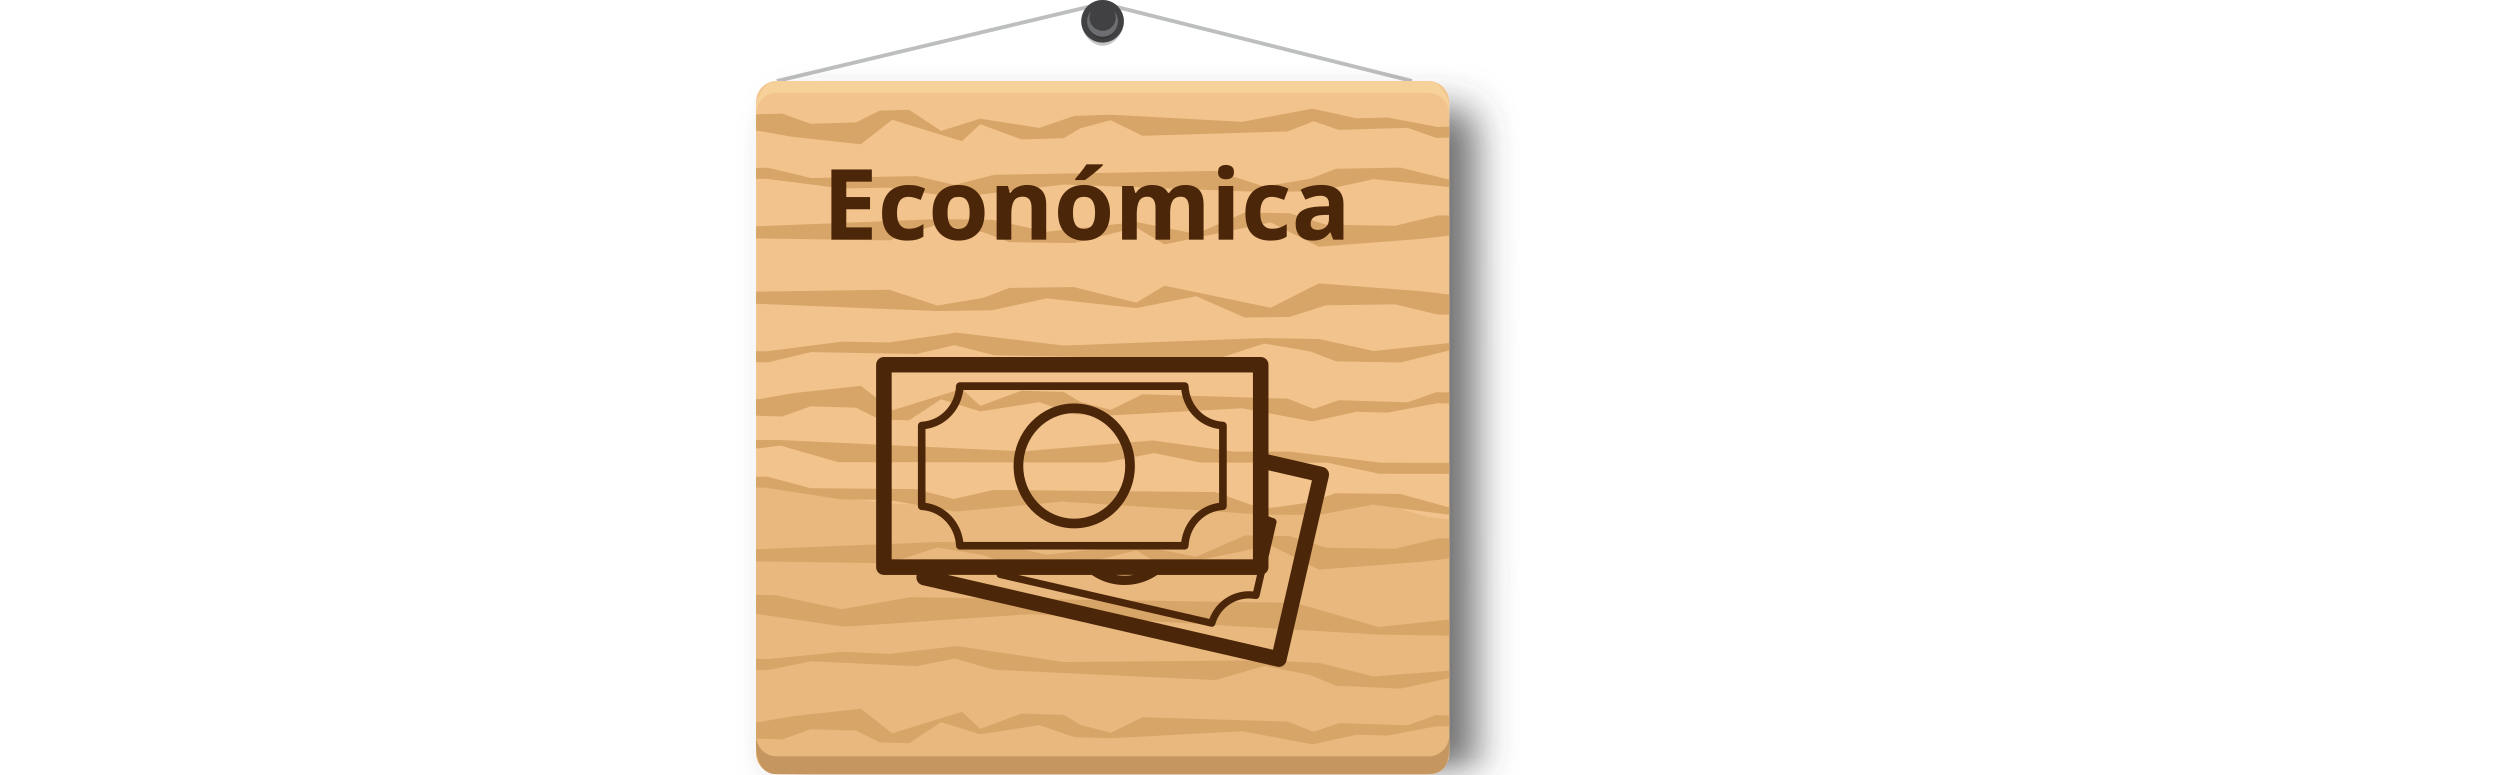
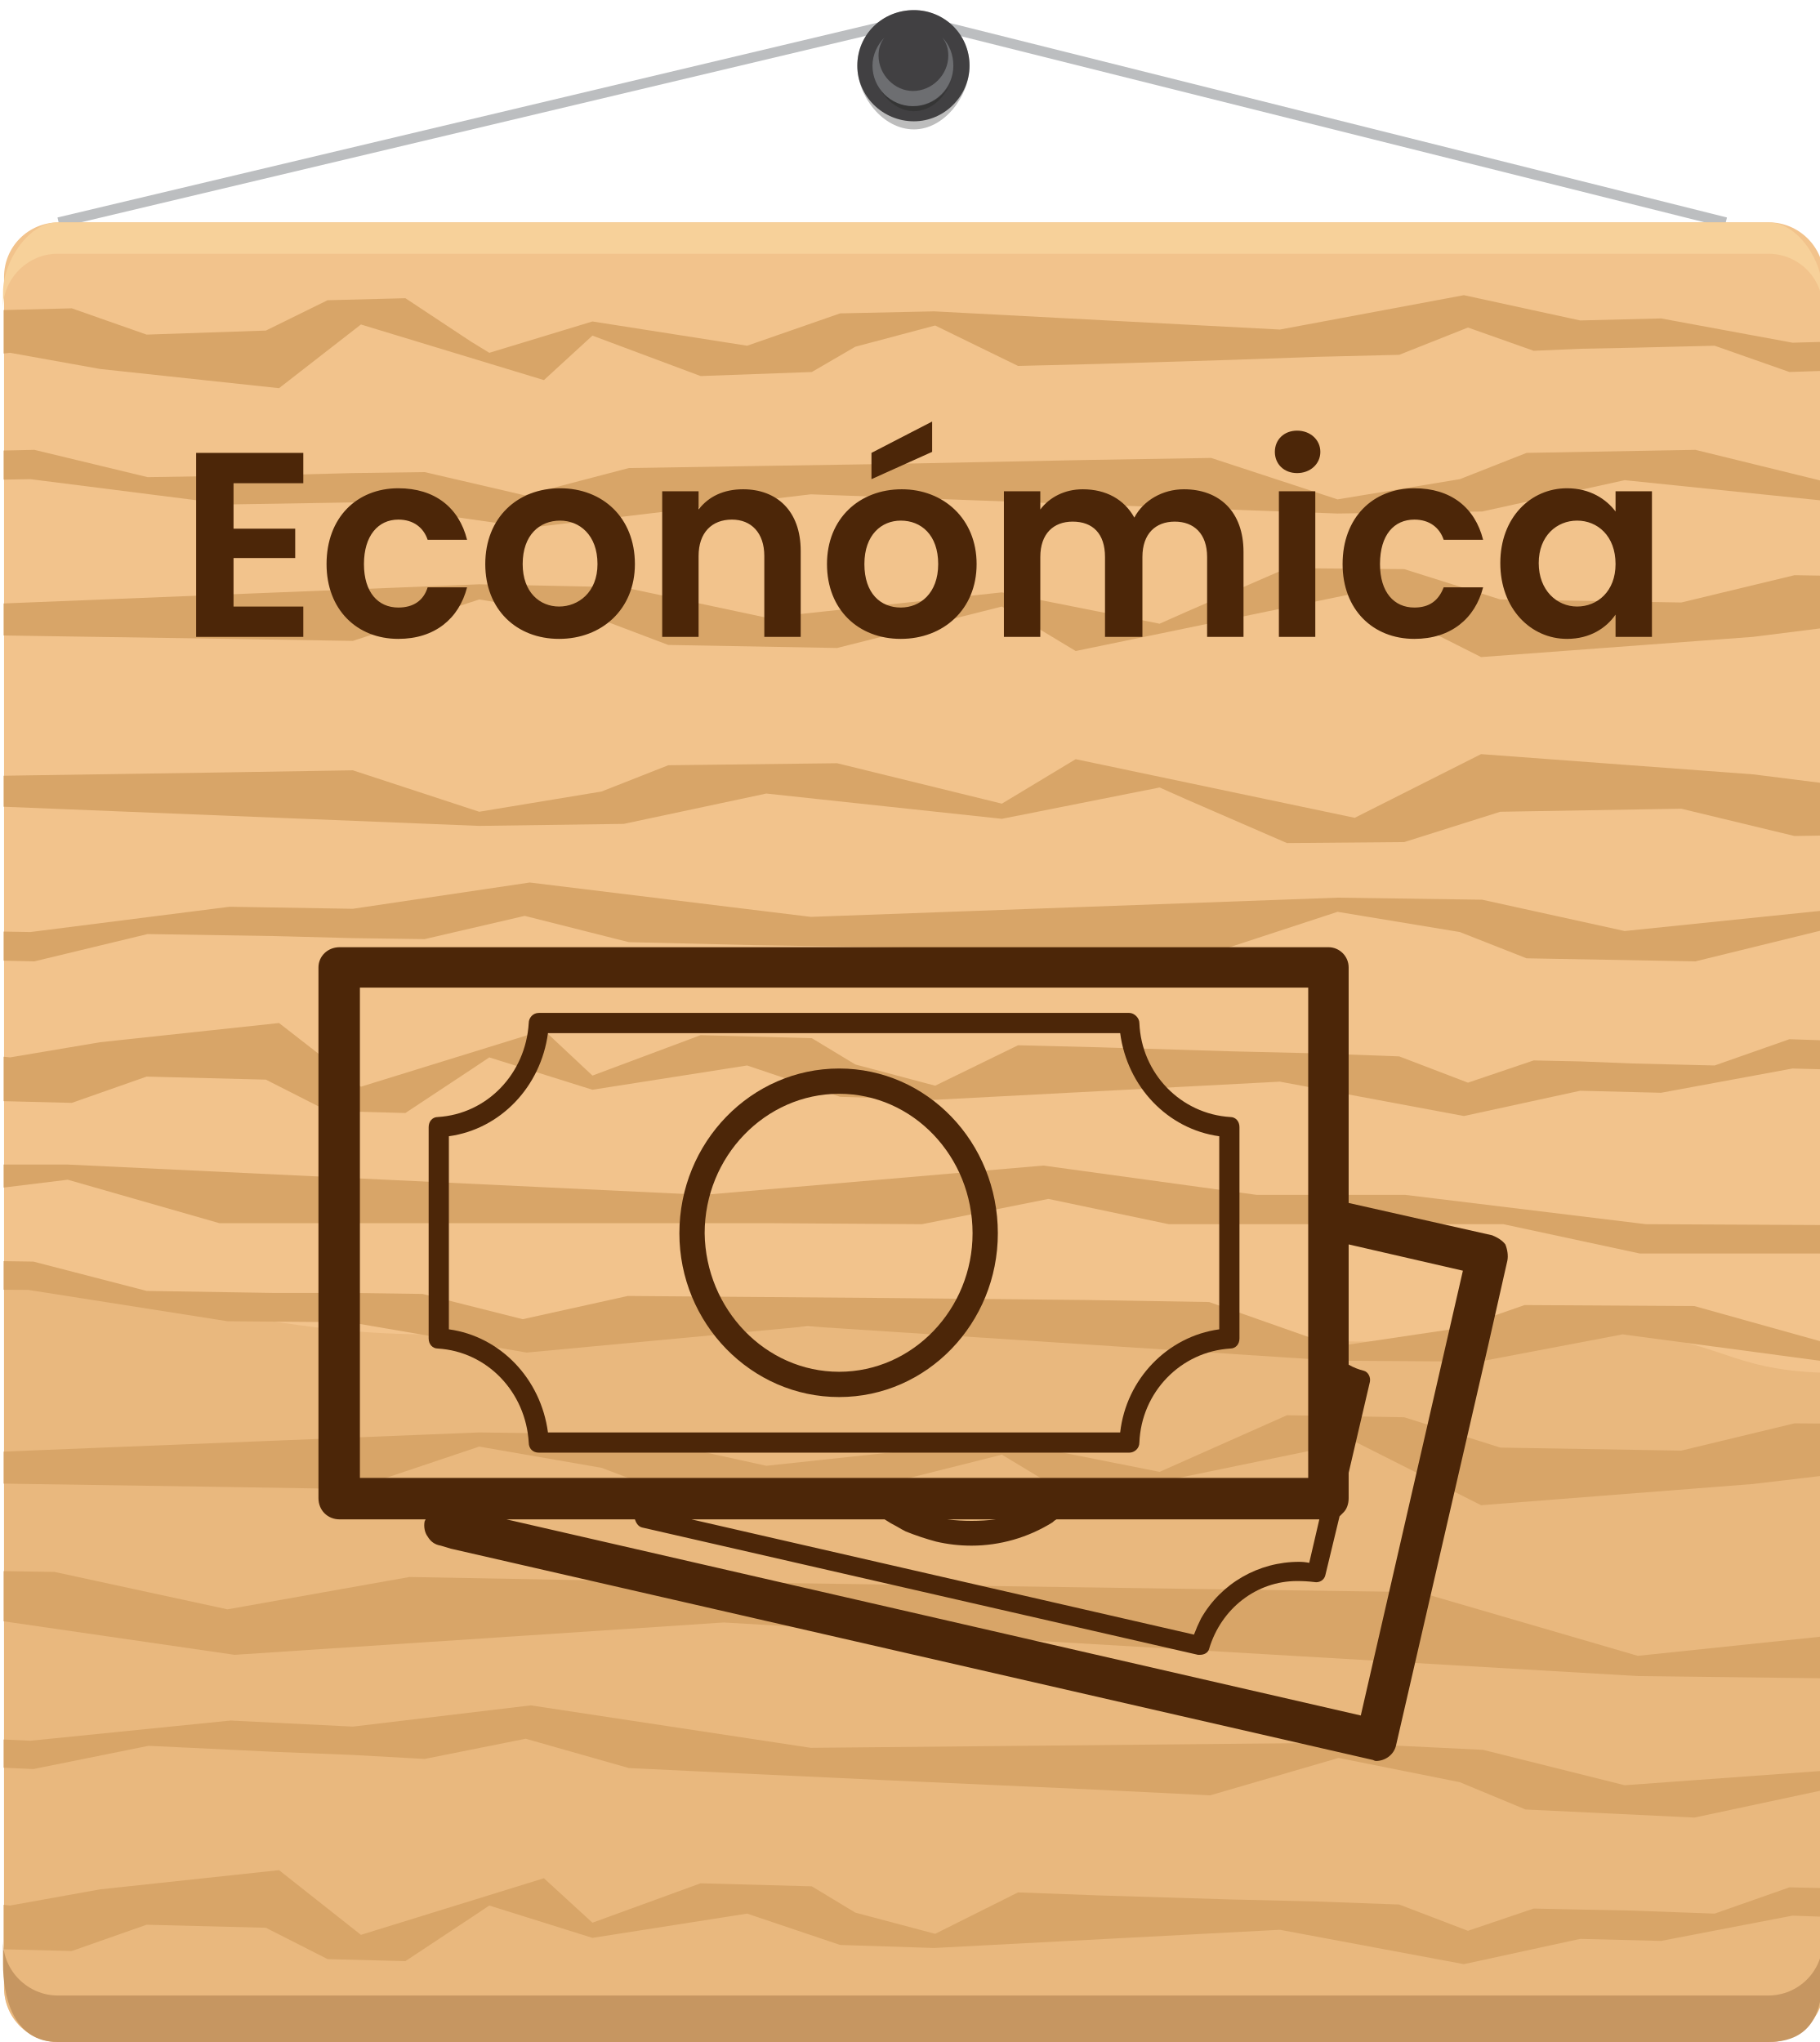
- <svg xmlns="http://www.w3.org/2000/svg" viewBox="0 0 649.28 201.04">
+ <svg xmlns="http://www.w3.org/2000/svg" version="1.2" viewBox="0 0 180 202" width="180" height="202">
  <defs>
-     <style>
-       .cls-1 {
-         fill: #c69661;
-       }
- 
-       .cls-2 {
-         fill: #f7d19a;
-       }
- 
-       .cls-3 {
-         fill: #d8a568;
-       }
- 
-       .cls-4 {
-         fill: #f2c38c;
-       }
- 
-       .cls-5 {
-         stroke: #bcbec0;
-         stroke-miterlimit: 10;
-       }
- 
-       .cls-5, .cls-6 {
-         fill: none;
-       }
- 
-       .cls-7 {
-         filter: url(#drop-shadow-1);
-       }
- 
-       .cls-8 {
-         isolation: isolate;
-       }
- 
-       .cls-9 {
-         fill: #6d6e71;
-       }
- 
-       .cls-10 {
-         fill: #e2b074;
-         opacity: .6;
-       }
- 
-       .cls-11 {
-         font-family: Poppins-SemiBold, Poppins;
-         font-size: 25.53px;
-         font-weight: 600;
-       }
- 
-       .cls-11, .cls-12 {
-         fill: #4c2608;
-       }
- 
-       .cls-13 {
-         fill: #414042;
-       }
- 
-       .cls-14 {
-         fill: #353535;
-       }
- 
-       .cls-15 {
-         fill: #212121;
-         mix-blend-mode: multiply;
-         opacity: .25;
-       }
- 
-       .cls-16 {
-         clip-path: url(#clippath);
-       }
-     </style>
-     <filter id="drop-shadow-1" filterUnits="userSpaceOnUse">
-       <feOffset dx="7" dy="7" />
-       <feGaussianBlur result="blur" stdDeviation="5" />
-       <feFlood flood-color="#3f3f3f" flood-opacity=".75" />
-       <feComposite in2="blur" operator="in" />
-       <feComposite in="SourceGraphic" />
-     </filter>
-     <clipPath id="clippath">
-       <rect class="cls-6" x="196.36" y="21.04" width="180" height="180" rx="5.4" ry="5.4" />
+     <clipPath clipPathUnits="userSpaceOnUse" id="cp1">
+       <path d="m5.76 21.99h169.2c2.98 0 5.4 2.42 5.4 5.4v169.2c0 2.98-2.42 5.4-5.4 5.4h-169.2c-2.98 0-5.4-2.42-5.4-5.4v-169.2c0-2.98 2.42-5.4 5.4-5.4z" />
    </clipPath>
  </defs>
-   <g class="cls-8">
+   <style>
+ 		.s0 { fill: none;stroke: #bcbec0;stroke-miterlimit:10 } 
+ 		.s1 { fill: #f2c38c } 
+ 		.s2 { opacity: .6;fill: #e2b074 } 
+ 		.s3 { fill: #c69661 } 
+ 		.s4 { fill: #f7d19a } 
+ 		.s5 { fill: #d8a568 } 
+ 		.s6 { opacity: .3;mix-blend-mode: multiply;fill: #212121 } 
+ 		.s7 { fill: #414042 } 
+ 		.s8 { fill: #353535 } 
+ 		.s9 { fill: #6d6e71 } 
+ 		.s10 { fill: #4c2608 } 
+ 	</style>
+   <g>
    <g id="Capa_2">
-       <g id="Capa_1-2" data-name="Capa_1">
+       <g id="Capa_1-2">
        <g>
          <g>
-             <polyline class="cls-5" points="201.76 21.04 286.36 .9 366.71 21.04" />
-             <g class="cls-7">
-               <rect class="cls-4" x="196.36" y="21.04" width="180" height="180" rx="5.4" ry="5.4" />
-               <path class="cls-10" d="M356.47,131.06c-8.03-.33-24.75,1.46-32.76.31-4.36-.63-8.69-1.47-13.04-2.15-9.37.24-18.74.59-28.12.89-14.72.47-29.45.89-44.18.9-8.54,0-17.16-1.28-25.44-3.36-5.08-1.27-10.12-2.68-15.27-3.6-.43-.02-.87-.03-1.3-.04v71.63c0,2.98,2.42,5.4,5.4,5.4h169.2c2.98,0,5.4-2.42,5.4-5.4v-60.82c-9.63-.29-10.24-3.37-19.88-3.77Z" />
-               <path class="cls-1" d="M370.95,196.45h-169.2c-2.98,0-5.4-2.42-5.4-5.4v2.3c0,2.98.81,7.7,5.4,7.7h169.2c5.4,0,5.4-4.71,5.4-7.7v-2.3c0,2.98-2.42,5.4-5.4,5.4Z" />
-               <path class="cls-2" d="M370.95,21.04h-169.2c-2.98,0-5.4,3.95-5.4,6.93v1.53c0-2.98,2.42-5.4,5.4-5.4h169.2c2.98,0,5.4,2.42,5.4,5.4v-1.53c0-2.98-2.42-6.93-5.4-6.93Z" />
-               <g class="cls-16">
-                 <polygon class="cls-3" points="390.55 28.15 384.44 32.63 373.27 32.97 360.28 30.5 352.34 30.73 340.83 28.22 322.64 31.63 288.44 29.8 279.08 30.08 269.87 33.22 254.56 30.82 244.41 33.99 242.62 32.81 236.08 28.51 228.43 28.74 222.3 31.79 210.54 32.14 203.14 29.51 195.2 29.74 178.53 35.97 197.03 33.98 205.88 35.56 223.57 37.47 231.71 31.1 249.84 36.68 254.58 32.25 265.29 36.22 276.28 35.89 280.57 33.31 288.46 31.23 296.71 35.27 304.68 35.03 317.78 34.64 326.21 34.38 334.45 34.13 341.17 31.48 347.68 33.74 352.39 33.59 357.39 33.44 365.62 33.2 373.02 35.83 381.84 35.57 386.55 35.43 390.55 28.15" />
-                 <polygon class="cls-3" points="172.54 51.19 181.92 46.73 198.97 46.43 218.74 48.95 230.86 48.73 248.39 51.28 276.19 47.93 328.33 49.88 342.61 49.63 356.7 46.52 380.03 48.97 395.56 45.83 398.26 47.01 408.18 51.33 419.85 51.13 429.24 48.1 447.19 47.78 458.44 50.45 470.56 50.23 496.08 44.06 467.82 45.99 454.34 44.39 427.4 42.41 414.89 48.76 387.31 43.12 380.02 47.54 363.73 43.53 346.96 43.83 340.38 46.4 328.31 48.45 315.78 44.38 303.64 44.59 283.65 44.94 270.77 45.17 258.21 45.39 247.91 48.02 238.01 45.74 230.83 45.87 223.2 46.01 210.64 46.23 199.39 43.56 185.93 43.8 178.75 43.93 172.54 51.19" />
-                 <polygon class="cls-3" points="87.64 56.04 97.02 60.47 114.08 60.72 133.85 58.15 145.96 58.32 163.49 55.72 191.29 58.99 243.43 56.89 257.72 57.1 271.8 60.17 295.13 57.65 310.67 60.74 313.37 59.55 323.28 55.2 334.95 55.38 344.35 58.37 362.3 58.64 373.54 55.94 385.66 56.12 411.2 62.22 382.93 60.37 369.45 62.01 342.51 64.07 329.99 57.75 302.42 63.48 295.12 59.08 278.84 63.14 262.07 62.89 255.49 60.34 243.42 58.32 230.89 62.43 218.75 62.25 198.76 61.96 185.88 61.77 173.32 61.59 163.01 58.98 153.12 61.29 145.94 61.19 138.31 61.07 125.75 60.89 114.5 63.59 101.04 63.39 93.86 63.28 87.64 56.04" />
-                 <polygon class="cls-3" points="390.55 109.52 384.44 105.04 373.27 104.71 360.28 107.18 352.34 106.94 340.83 109.45 322.64 106.04 288.44 107.88 279.08 107.59 269.87 104.45 254.56 106.86 244.41 103.69 242.62 104.86 236.08 109.16 228.43 108.93 222.3 105.88 210.54 105.53 203.14 108.17 195.2 107.93 178.53 101.7 197.03 103.69 205.88 102.12 223.57 100.2 231.71 106.58 249.84 100.99 254.58 105.43 265.29 101.46 276.28 101.79 280.57 104.37 288.46 106.45 296.71 102.4 304.68 102.64 317.78 103.04 326.21 103.29 334.45 103.54 341.17 106.19 347.68 103.94 352.39 104.08 357.39 104.23 365.62 104.48 373.02 101.84 381.84 102.1 386.55 102.25 390.55 109.52" />
-                 <polygon class="cls-3" points="172.54 86.48 181.92 90.94 198.97 91.24 218.74 88.73 230.86 88.94 248.39 86.39 276.19 89.74 328.33 87.8 342.61 88.05 356.7 91.16 380.03 88.71 395.56 91.84 398.26 90.66 408.18 86.34 419.85 86.55 429.24 89.57 447.19 89.89 458.44 87.23 470.56 87.44 496.08 93.61 467.82 91.68 454.34 93.29 427.4 95.26 414.89 88.91 387.31 94.56 380.02 90.14 363.73 94.14 346.96 93.85 340.38 91.28 328.31 89.23 315.78 93.3 303.64 93.08 283.65 92.73 270.77 92.51 258.21 92.28 247.91 89.65 238.01 91.93 230.83 91.8 223.2 91.67 210.64 91.45 199.39 94.11 185.93 93.87 178.75 93.75 172.54 86.48" />
-                 <polygon class="cls-3" points="87.64 81.64 97.02 77.2 114.08 76.95 133.85 79.53 145.96 79.35 163.49 81.95 191.29 78.68 243.43 80.78 257.72 80.57 271.8 77.5 295.13 80.02 310.67 76.93 313.37 78.12 323.28 82.47 334.95 82.3 344.35 79.3 362.3 79.04 373.54 81.73 385.66 81.55 411.2 75.46 382.93 77.3 369.45 75.66 342.51 73.6 329.99 79.92 302.42 74.19 295.12 78.59 278.84 74.54 262.07 74.78 255.49 77.33 243.42 79.35 230.89 75.24 218.75 75.42 198.76 75.71 185.88 75.9 173.32 76.09 163.01 78.69 153.12 76.38 145.94 76.49 138.31 76.6 125.75 76.78 114.5 74.09 101.04 74.29 93.86 74.39 87.64 81.64" />
-                 <polygon class="cls-3" points="390.81 115.92 379.37 120.2 358.77 120.18 334.97 117.29 320.33 117.28 299.24 114.39 265.59 117.22 202.69 114.29 185.44 114.27 168.35 117.11 140.25 114.22 121.41 117.06 118.18 115.83 106.33 111.33 92.24 111.31 80.81 114.16 59.13 114.13 45.63 111.26 30.99 111.24 0 116.93 34.17 115.54 50.4 117.39 82.88 119.88 98.16 113.77 131.29 119.93 140.23 115.65 159.78 119.96 180.03 119.99 188.04 117.54 202.67 115.72 217.68 120.03 232.36 120.04 256.5 120.07 272.05 120.09 287.22 120.1 299.73 117.66 311.61 120.13 320.29 120.14 329.5 120.15 344.68 120.16 358.18 123.04 374.44 123.06 383.11 123.07 390.81 115.92" />
-                 <polygon class="cls-3" points="172.25 130.7 181.75 126.5 198.81 126.66 218.5 129.72 230.62 129.83 248.07 132.86 275.95 130.27 328.02 133.64 342.31 133.78 356.47 131.06 379.73 134.15 395.34 131.44 398.01 132.69 407.8 137.28 419.47 137.39 428.95 134.63 446.9 134.8 458.07 137.77 470.19 137.89 495.87 132.42 467.57 133.57 454.14 131.6 427.26 128.89 414.58 134.89 387.17 128.5 379.75 132.72 363.58 128.27 346.81 128.1 340.17 130.49 328.05 132.21 315.63 127.8 303.48 127.68 283.49 127.49 270.62 127.36 258.05 127.24 247.68 129.59 237.85 127.04 230.67 126.97 223.04 126.9 210.47 126.78 199.31 123.81 185.84 123.68 178.66 123.61 172.25 130.7" />
-                 <polygon class="cls-3" points="87.64 139.91 97.02 144.34 114.08 144.59 133.85 142.02 145.96 142.19 163.49 139.59 191.29 142.86 243.43 140.76 257.72 140.97 271.8 144.04 295.13 141.52 310.67 144.61 313.37 143.42 323.28 139.07 334.95 139.24 344.35 142.24 362.3 142.51 373.54 139.81 385.66 139.99 411.2 146.09 382.93 144.24 369.45 145.88 342.51 147.94 329.99 141.62 302.42 147.35 295.12 142.95 278.84 147 262.07 146.76 255.49 144.21 243.42 142.19 230.89 146.3 218.75 146.12 198.76 145.83 185.88 145.64 173.32 145.46 163.01 142.85 153.12 145.16 145.94 145.05 138.31 144.94 125.75 144.76 114.5 147.45 101.04 147.26 93.86 147.15 87.64 139.91" />
-                 <polygon class="cls-3" points="390.55 193.39 384.44 188.91 373.27 188.58 360.28 191.05 352.34 190.81 340.83 193.32 322.64 189.91 288.44 191.74 279.08 191.46 269.87 188.32 254.56 190.72 244.41 187.56 242.62 188.73 236.08 193.03 228.43 192.8 222.3 189.75 210.54 189.4 203.14 192.04 195.2 191.8 178.53 185.57 197.03 187.56 205.88 185.99 223.57 184.07 231.71 190.44 249.84 184.86 254.58 189.29 265.29 185.32 276.28 185.66 280.57 188.24 288.46 190.31 296.71 186.27 304.68 186.51 317.78 186.91 326.21 187.16 334.45 187.41 341.17 190.06 347.68 187.81 352.39 187.95 357.39 188.1 365.62 188.35 373.02 185.71 381.84 185.97 386.55 186.12 390.55 193.39" />
-                 <polygon class="cls-3" points="172.72 165.68 181.97 170.41 199 171.2 218.84 169.26 230.95 169.82 248.54 167.78 276.23 171.93 328.41 171.49 342.68 172.16 356.67 175.67 380.06 173.9 395.49 177.48 398.23 176.38 408.26 172.35 419.92 172.89 429.23 176.19 447.16 177.02 458.48 174.68 470.59 175.25 495.93 182.15 467.73 179.41 454.21 180.62 427.22 181.82 414.9 175.11 387.17 179.96 380 175.33 363.61 178.86 346.85 178.08 340.36 175.32 328.35 172.92 315.71 176.63 303.57 176.07 283.6 175.14 270.74 174.54 258.19 173.95 247.97 171.02 238.01 173.01 230.84 172.68 223.21 172.33 210.66 171.74 199.34 174.08 185.89 173.45 178.72 173.12 172.72 165.68" />
-                 <polygon class="cls-3" points="87.61 158.82 104.03 153.13 133.63 153.57 167.86 158.03 188.89 158.35 219.22 162.76 267.57 159.51 357.98 164.82 382.79 165.18 407.32 161.59 447.73 166.15 474.78 162.59 479.44 164.36 496.5 170.83 516.75 171.13 533.16 167.41 564.32 167.88 583.74 172.13 604.78 172.44 649.28 165.18 600.18 166.43 576.84 163.54 530.14 159.45 508.22 167.61 460.56 158.42 447.75 164.17 419.62 157.81 390.51 157.38 379.02 160.6 358.01 162.84 336.4 156.58 315.31 156.26 280.61 155.75 258.27 155.42 236.46 155.09 218.5 158.22 201.4 154.57 188.94 154.39 175.7 154.19 153.89 153.87 134.46 149.62 111.09 149.27 98.63 149.09 87.61 158.82" />
+             <path class="s0" d="m5.8 22l84.6-20.1 80.3 20.1" />
+             <g>
+               <path class="s1" d="m5.8 22h169.2c2.9 0 5.4 2.4 5.4 5.4v169.2c0 3-2.5 5.4-5.4 5.4h-169.2c-3 0-5.4-2.4-5.4-5.4v-169.2c0-3 2.4-5.4 5.4-5.4z" />
+               <path class="s2" d="m160.5 132c-8.1-0.3-24.8 1.5-32.8 0.3-4.3-0.6-8.7-1.4-13-2.1-9.4 0.2-18.8 0.6-28.1 0.9-14.8 0.4-29.5 0.8-44.2 0.9-8.6 0-17.2-1.3-25.5-3.4-5.1-1.3-10.1-2.7-15.2-3.6q-0.7 0-1.3 0v71.6c0 3 2.4 5.4 5.4 5.4h169.2c2.9 0 5.4-2.4 5.4-5.4v-60.8c-9.7-0.3-10.3-3.4-19.9-3.8z" />
+               <path class="s3" d="m174.9 197.4h-169.2c-2.9 0-5.4-2.4-5.4-5.4v2.3c0 3 0.9 7.7 5.4 7.7h169.2c5.4 0 5.4-4.7 5.4-7.7v-2.3c0 3-2.4 5.4-5.4 5.4z" />
+               <path class="s4" d="m174.9 22h-169.2c-2.9 0-5.4 3.9-5.4 6.9v1.6c0-3 2.5-5.4 5.4-5.4h169.2c3 0 5.4 2.4 5.4 5.4v-1.6c0-3-2.4-6.9-5.4-6.9z" />
+               <g id="Clip-Path" clip-path="url(#cp1)">
+                 <g>
+                   <path class="s5" d="m194.6 29.1l-6.2 4.5-11.1 0.3-13-2.4-8 0.2-11.5-2.5-18.2 3.4-34.2-1.8-9.3 0.2-9.2 3.2-15.3-2.4-10.2 3.1-1.8-1.1-6.5-4.3-7.7 0.2-6.1 3-11.8 0.4-7.4-2.6-7.9 0.2-16.7 6.2 18.5-2 8.9 1.6 17.7 1.9 8.1-6.3 18.1 5.5 4.8-4.4 10.7 4 11-0.4 4.3-2.5 7.9-2.1 8.2 4 8-0.2 13.1-0.4 8.4-0.3 8.2-0.2 6.8-2.7 6.5 2.3 4.7-0.2 5-0.1 8.2-0.2 7.4 2.6 8.8-0.3 4.8-0.1 4-7.3z" />
+                   <path class="s5" d="m-23.5 52.1l9.4-4.4 17.1-0.3 19.7 2.5 12.2-0.2 17.5 2.5 27.8-3.3 52.1 1.9 14.3-0.2 14.1-3.1 23.3 2.4 15.6-3.1 2.7 1.2 9.9 4.3 11.7-0.2 9.3-3 18-0.4 11.2 2.7 12.2-0.2 25.5-6.2-28.3 1.9-13.5-1.6-26.9-1.9-12.5 6.3-27.6-5.6-7.3 4.4-16.3-4-16.7 0.3-6.6 2.6-12.1 2-12.5-4.1-12.2 0.2-20 0.4-12.8 0.2-12.6 0.2-10.3 2.7-9.9-2.3-7.2 0.1-7.6 0.2-12.6 0.2-11.2-2.7-13.5 0.3-7.2 0.1-6.2 7.2z" />
+                   <path class="s5" d="m-108.4 57l9.4 4.4 17.1 0.3 19.8-2.6 12.1 0.2 17.5-2.6 27.8 3.2 52.1-2.1 14.3 0.3 14.1 3 23.3-2.5 15.6 3.1 2.7-1.2 9.9-4.3 11.6 0.1 9.5 3 17.9 0.3 11.2-2.7 12.2 0.2 25.5 6.1-28.3-1.9-13.5 1.7-26.9 2-12.5-6.3-27.6 5.7-7.3-4.4-16.3 4.1-16.7-0.3-6.6-2.5-12.1-2-12.5 4.1-12.2-0.2-19.9-0.3-12.9-0.2-12.6-0.2-10.3-2.6-9.9 2.3-7.2-0.1-7.6-0.1-12.6-0.2-11.2 2.7-13.5-0.2-7.1-0.1-6.3-7.2z" />
+                   <path class="s5" d="m194.6 110.5l-6.2-4.5-11.1-0.3-13 2.4-8-0.2-11.5 2.5-18.2-3.4-34.2 1.8-9.3-0.3-9.2-3.1-15.3 2.4-10.2-3.2-1.8 1.2-6.5 4.3-7.7-0.2-6.1-3.1-11.8-0.3-7.4 2.6-7.9-0.2-16.7-6.2 18.5 1.9 8.9-1.5 17.7-1.9 8.1 6.3 18.1-5.6 4.8 4.5 10.7-4 11 0.3 4.3 2.6 7.9 2.1 8.2-4 8 0.2 13.1 0.4 8.4 0.2 8.2 0.3 6.8 2.6 6.5-2.2 4.7 0.1 5 0.2 8.2 0.2 7.4-2.6 8.8 0.3 4.8 0.1 4 7.3z" />
+                   <path class="s5" d="m-23.5 87.4l9.4 4.5 17.1 0.3 19.7-2.5 12.2 0.2 17.5-2.6 27.8 3.4 52.1-1.9 14.3 0.2 14.1 3.1 23.3-2.4 15.6 3.1 2.7-1.2 9.9-4.3 11.7 0.2 9.3 3 18 0.3 11.2-2.6 12.2 0.2 25.5 6.2-28.3-2-13.5 1.6-26.9 2-12.5-6.3-27.6 5.6-7.3-4.4-16.3 4-16.7-0.3-6.6-2.6-12.1-2-12.5 4.1-12.2-0.3-20-0.3-12.8-0.2-12.6-0.3-10.3-2.6-9.9 2.3-7.2-0.1-7.6-0.2-12.6-0.2-11.2 2.7-13.5-0.3-7.2-0.1-6.2-7.3z" />
+                   <path class="s5" d="m-108.4 82.6l9.4-4.4 17.1-0.3 19.8 2.6 12.1-0.2 17.5 2.6 27.8-3.3 52.1 2.1 14.3-0.2 14.1-3 23.3 2.5 15.6-3.1 2.7 1.2 9.9 4.3 11.6-0.1 9.5-3 17.9-0.3 11.2 2.7 12.2-0.2 25.5-6.1-28.3 1.9-13.5-1.7-26.9-2-12.5 6.3-27.6-5.8-7.3 4.4-16.3-4-16.7 0.2-6.6 2.6-12.1 2-12.5-4.1-12.2 0.2-19.9 0.3-12.9 0.2-12.6 0.1-10.3 2.6-9.9-2.3-7.2 0.1-7.6 0.2-12.6 0.1-11.2-2.7-13.5 0.2-7.1 0.1-6.3 7.3z" />
+                   <path class="s5" d="m194.8 116.9l-11.4 4.3-20.6-0.1-23.8-2.9h-14.7l-21.1-2.9-33.6 2.9-62.9-3h-17.3l-17.1 2.9-28.1-2.9-18.8 2.8-3.2-1.2-11.9-4.5h-14.1l-11.4 2.8h-21.7l-13.5-2.9h-14.6l-31 5.7 34.2-1.4 16.2 1.8 32.5 2.5 15.3-6.1 33.1 6.2 8.9-4.3 19.6 4.3h20.2l8-2.4 14.7-1.8 15 4.3h14.7 24.1 15.6l15.1 0.1 12.5-2.5 11.9 2.5h8.7 9.2 15.2l13.5 2.9h16.2 8.7l7.7-7.1z" />
+                   <path class="s5" d="m-23.8 131.7l9.5-4.2 17.1 0.1 19.7 3.1 12.1 0.1 17.5 3 27.8-2.6 52.1 3.4 14.3 0.1 14.2-2.7 23.2 3.1 15.6-2.7 2.7 1.2 9.8 4.6 11.7 0.1 9.4-2.7 18 0.2 11.2 2.9 12.1 0.1 25.7-5.4-28.3 1.1-13.5-1.9-26.8-2.8-12.7 6-27.4-6.3-7.5 4.2-16.1-4.5-16.8-0.1-6.6 2.3-12.1 1.8-12.5-4.4-12.1-0.2-20-0.2-12.9-0.1-12.5-0.1-10.4 2.3-9.9-2.5-7.1-0.1h-7.7l-12.5-0.2-11.2-2.9-13.5-0.2h-7.1l-6.5 7.1z" />
+                   <path class="s5" d="m-108.4 140.9l9.4 4.4 17.1 0.2 19.8-2.5 12.1 0.1 17.5-2.6 27.8 3.3 52.1-2.1 14.3 0.2 14.1 3.1 23.3-2.5 15.6 3.1 2.7-1.2 9.9-4.4 11.6 0.2 9.5 3 17.9 0.3 11.2-2.7 12.2 0.1 25.5 6.1-28.3-1.8-13.5 1.6-26.9 2.1-12.5-6.3-27.6 5.7-7.3-4.4-16.3 4.1-16.7-0.3-6.6-2.5-12.1-2.1-12.5 4.2-12.2-0.2-19.9-0.3-12.9-0.2-12.6-0.2-10.3-2.6-9.9 2.3-7.2-0.1-7.6-0.1-12.6-0.2-11.2 2.7-13.5-0.2-7.1-0.1-6.3-7.2z" />
+                   <path class="s5" d="m194.6 194.3l-6.2-4.4-11.1-0.4-13 2.5-8-0.2-11.5 2.5-18.2-3.4-34.2 1.8-9.3-0.3-9.2-3.1-15.3 2.4-10.2-3.2-1.8 1.2-6.5 4.3-7.7-0.2-6.1-3.1-11.8-0.3-7.4 2.6-7.9-0.2-16.7-6.3 18.5 2 8.9-1.6 17.7-1.9 8.1 6.4 18.1-5.6 4.8 4.4 10.7-3.9 11 0.3 4.3 2.6 7.9 2.1 8.2-4.1 8 0.3 13.1 0.4 8.4 0.2 8.2 0.3 6.8 2.6 6.5-2.2 4.7 0.1 5 0.1 8.2 0.3 7.4-2.6 8.8 0.2 4.8 0.2 4 7.2z" />
+                   <path class="s5" d="m-23.3 166.6l9.3 4.8 17 0.8 19.8-2 12.1 0.6 17.6-2.1 27.7 4.2 52.2-0.5 14.3 0.7 14 3.5 23.4-1.7 15.4 3.5 2.7-1.1 10.1-4 11.6 0.5 9.3 3.3 18 0.9 11.3-2.4 12.1 0.6 25.3 6.9-28.2-2.7-13.5 1.2-27 1.2-12.3-6.7-27.7 4.8-7.2-4.6-16.4 3.5-16.7-0.8-6.5-2.7-12-2.4-12.7 3.7-12.1-0.6-20-0.9-12.9-0.6-12.5-0.6-10.2-2.9-10 2-7.2-0.4-7.6-0.3-12.5-0.6-11.4 2.3-13.4-0.6-7.2-0.3-6-7.5z" />
+                   <path class="s5" d="m-108.4 159.8l16.4-5.7 29.6 0.4 34.3 4.5 21 0.3 30.3 4.4 48.4-3.2 90.4 5.3 24.8 0.3 24.5-3.6 40.4 4.6 27.1-3.6 4.6 1.8 17.1 6.5 20.3 0.3 16.4-3.7 31.1 0.4 19.4 4.3 21.1 0.3 44.5-7.3-49.1 1.3-23.4-2.9-46.7-4.1-21.9 8.2-47.6-9.2-12.8 5.7-28.2-6.3-29.1-0.5-11.5 3.3-21 2.2-21.6-6.3-21.1-0.3-34.7-0.5-22.3-0.3-21.8-0.4-18 3.2-17.1-3.7-12.5-0.2-13.2-0.2-21.8-0.3-19.4-4.2-23.4-0.4-12.5-0.2-11 9.8z" />
+                 </g>
              </g>
            </g>
            <g>
-               <path class="cls-15" d="M291.88,5.53c0,3.05-2.48,6.36-5.53,6.36s-5.53-3.31-5.53-6.36,2.48-5.53,5.53-5.53,5.53,2.48,5.53,5.53Z" />
-               <path class="cls-13" d="M291.88,5.53c0,3.05-2.48,5.53-5.53,5.53s-5.53-2.48-5.53-5.53,2.48-5.53,5.53-5.53,5.53,2.48,5.53,5.53Z" />
-               <path class="cls-14" d="M286.45,8.15c-2.07,0-3.41-1.15-4.03-2.62h-.07c0,2.21,1.8,4.55,4.01,4.55s3.97-2.3,4.01-4.49c-.58,1.44-1.87,2.56-3.91,2.56Z" />
-               <path class="cls-13" d="M290.37,5.53c0,2.21-1.8,4.01-4.01,4.01s-4.01-1.8-4.01-4.01,1.8-4.01,4.01-4.01,4.01,1.8,4.01,4.01Z" />
-               <path class="cls-9" d="M289.21,2.71c.35.54.56,1.18.56,1.87,0,1.89-1.53,3.42-3.42,3.42s-3.42-1.53-3.42-3.42c0-.69.21-1.33.56-1.87-.71.72-1.16,1.72-1.16,2.82,0,2.21,1.8,4.01,4.01,4.01s4.01-1.8,4.01-4.01c0-1.1-.44-2.09-1.16-2.82Z" />
+               <path class="s6" d="m95.9 6.5c0 3-2.5 6.3-5.5 6.3-3.1 0-5.6-3.3-5.6-6.3 0-3.1 2.5-5.5 5.6-5.5 3 0 5.5 2.4 5.5 5.5z" />
+               <path class="s7" d="m90.4 12c-3.1 0-5.6-2.5-5.6-5.5 0-3.1 2.5-5.5 5.6-5.5 3 0 5.5 2.4 5.5 5.5 0 3-2.5 5.5-5.5 5.5z" />
+               <path class="s8" d="m90.4 9.1c-2 0-3.4-1.1-4-2.6 0 2.2 1.8 4.5 4 4.5 2.2 0 3.9-2.3 4-4.5-0.6 1.5-1.9 2.6-4 2.6z" />
+               <path class="s7" d="m90.4 10.5c-2.3 0-4-1.8-4-4 0-2.2 1.7-4 4-4 2.2 0 4 1.8 4 4 0 2.2-1.8 4-4 4z" />
+               <path class="s9" d="m93.2 3.7c0.4 0.5 0.6 1.1 0.6 1.8 0 1.9-1.6 3.5-3.5 3.5-1.8 0-3.4-1.6-3.4-3.5 0-0.7 0.2-1.3 0.6-1.8-0.7 0.7-1.2 1.7-1.2 2.8 0 2.2 1.8 4 4 4 2.2 0 4-1.8 4-4 0-1.1-0.4-2.1-1.1-2.8z" />
            </g>
          </g>
          <g>
-             <path class="cls-12" d="M343.6,121.29l-14.16-3.26v-23.3c0-1.12-.9-2.02-2.02-2.02h-97.86c-1.11,0-2.02.91-2.02,2.02v52.56c0,1.12.9,2.02,2.02,2.02h8.54l-.05.22c-.12.52-.03,1.07.26,1.53.28.45.74.78,1.26.9l1.05.24,91.21,20.98c.1.01.2.03.3.03.9,0,1.72-.61,1.95-1.52l9.1-39.53,1.94-8.44c.12-.52.03-1.07-.26-1.53-.28-.45-.74-.78-1.26-.9ZM329.44,136.14s.03.01.05.02l-.05.21v-.23ZM292.08,151.93c2.82,0,5.59-.79,8.03-2.32.15-.09.29-.2.44-.3h25.91l-.99,4.29c-.31-.03-.62-.05-.93-.05-4.04-.05-7.76,2.12-9.72,5.61-.28.5-.52,1.02-.73,1.57l-49.63-11.42h19.07c.38.26.78.5,1.18.73.3.17.61.33.93.47.95.44,1.95.79,2.99,1.03,1.14.26,2.29.4,3.44.4ZM289.73,149.3h4.72c-1.54.29-3.14.29-4.72,0ZM231.58,145.26v-48.52h93.82v48.52h-93.82ZM330.6,168.75l-84.5-19.45h12.71c.05.38.32.71.71.8l54.99,12.66c.07.02.14.03.21.03.41,0,.79-.27.91-.69,1.13-3.98,4.69-6.62,8.67-6.67.57,0,1.15.04,1.73.14.49.09.97-.23,1.08-.72l1.35-5.85c.14-.09.28-.2.4-.32.36-.36.58-.86.58-1.41v-2.51l2.08-9.03c.11-.49-.18-.98-.66-1.12-.5-.14-.97-.32-1.42-.54v-11.92l11.29,2.6-10.12,43.98Z" />
-             <path class="cls-12" d="M317.66,109.53c-4.87-.25-8.72-4.25-8.97-9.3-.03-.53-.46-.95-.99-.95h-58.42c-.53,0-.96.42-.99.95-.24,5.05-4.1,9.05-8.96,9.3-.53.03-.94.46-.94.99v20.96c0,.53.41.96.94.99,4.87.25,8.72,4.25,8.96,9.3.03.53.46.95.99.95h58.42c.53,0,.96-.42.99-.95.24-5.05,4.1-9.05,8.97-9.3.53-.03.94-.46.94-.99v-20.96c0-.53-.41-.96-.94-.99ZM316.61,130.58c-5.13.7-9.16,4.86-9.82,10.16h-56.61c-.66-5.3-4.68-9.46-9.82-10.16v-19.15c5.13-.7,9.16-4.85,9.82-10.15h56.61c.66,5.3,4.68,9.46,9.82,10.15v19.15Z" />
-             <path class="cls-12" d="M278.99,104.78c-8.69,0-15.75,7.28-15.75,16.22s7.07,16.22,15.75,16.22,15.75-7.28,15.75-16.22-7.07-16.22-15.75-16.22ZM278.99,134.71c-7.3,0-13.24-6.15-13.24-13.71s5.94-13.71,13.24-13.71,13.24,6.15,13.24,13.71-5.94,13.71-13.24,13.71Z" />
+             <path fill-rule="evenodd" class="s10" d="m148.9 123.1c0.2 0.5 0.3 1.1 0.2 1.6l-1.9 8.4-9.1 39.5c-0.2 1-1.1 1.6-2 1.6q-0.1 0-0.3-0.1l-91.2-20.9-1-0.3c-0.6-0.1-1-0.4-1.3-0.9-0.3-0.4-0.4-1-0.3-1.5l0.1-0.2h-8.5c-1.2 0-2.1-0.9-2.1-2.1v-52.5c0-1.1 0.9-2 2.1-2h97.8c1.1 0 2 0.9 2 2v23.3l14.2 3.2c0.5 0.2 1 0.5 1.3 0.9zm-14.3 46.6l10.1-44-11.3-2.6v11.9q0.7 0.4 1.5 0.6c0.4 0.1 0.7 0.6 0.6 1.1l-2.1 9v2.5c0 0.6-0.2 1.1-0.5 1.4q-0.2 0.2-0.4 0.4l-1.4 5.8c-0.1 0.5-0.6 0.8-1.1 0.7q-0.8-0.1-1.7-0.1c-4 0-7.5 2.7-8.7 6.7-0.1 0.4-0.5 0.6-0.9 0.6q-0.1 0-0.2 0l-55-12.6c-0.4-0.1-0.6-0.5-0.7-0.8h-12.7l84.5 19.4zm-38.5-16.8q-1.8 0-3.5-0.4-1.5-0.4-3-1-0.4-0.2-0.9-0.5-0.6-0.3-1.2-0.7h-19.1l49.7 11.4q0.3-0.8 0.7-1.6c2-3.5 5.7-5.6 9.7-5.6q0.5 0 1 0.1l1-4.3h-26q-0.2 0.1-0.4 0.3c-2.4 1.5-5.2 2.3-8 2.3zm2.4-2.6h-4.8c1.6 0.2 3.2 0.2 4.8 0zm-62.9-52.6v48.5h93.8v-48.5zm97.9 39.6v-0.2q0 0 0 0z" />
+             <path fill-rule="evenodd" class="s10" d="m122.6 111.5v20.9c0 0.6-0.4 1-0.9 1-4.9 0.3-8.8 4.3-9 9.3 0 0.6-0.5 1-1 1h-58.4c-0.6 0-1-0.4-1-1-0.3-5-4.1-9-9-9.3-0.5 0-0.9-0.4-0.9-1v-20.9c0-0.6 0.4-1 0.9-1 4.9-0.3 8.7-4.3 9-9.3 0-0.5 0.4-1 1-1h58.4c0.5 0 1 0.5 1 1 0.2 5 4.1 9 9 9.3 0.5 0 0.9 0.4 0.9 1zm-2 0.9c-5.1-0.7-9.1-4.9-9.8-10.2h-56.6c-0.7 5.3-4.7 9.5-9.8 10.2v19.1c5.1 0.7 9.1 4.9 9.8 10.2h56.6c0.6-5.3 4.7-9.5 9.8-10.2z" />
+             <path fill-rule="evenodd" class="s10" d="m83 138.2c-8.7 0-15.8-7.3-15.8-16.2 0-9 7.1-16.3 15.8-16.3 8.7 0 15.7 7.3 15.7 16.3 0 8.9-7 16.2-15.7 16.2zm13.2-16.2c0-7.6-5.9-13.8-13.2-13.8-7.3 0-13.3 6.2-13.3 13.8 0.1 7.5 6 13.7 13.3 13.7 7.3 0 13.2-6.2 13.2-13.7z" />
          </g>
-           <text class="cls-11" transform="translate(213.63 62.24)">
-             <tspan x="0" y="0">Económica</tspan>
-           </text>
+           <path id="Económica" class="s10" aria-label="Económica" d="m30 44.8h-10.6v18.2h10.6v-3h-6.9v-4.8h6.1v-2.9h-6.1v-4.5h6.9zm2.3 11c0 4.5 3 7.4 7.1 7.4 3.6 0 6-2 6.8-5.1h-3.9c-0.4 1.3-1.4 2-2.9 2-2 0-3.4-1.5-3.4-4.3 0-2.8 1.4-4.4 3.4-4.4 1.5 0 2.5 0.8 2.9 2h3.9c-0.8-3.2-3.2-5.1-6.8-5.1-4.1 0-7.1 2.9-7.1 7.5zm30.5 0c0-4.6-3.2-7.5-7.4-7.5-4.2 0-7.4 2.9-7.4 7.5 0 4.5 3.1 7.4 7.3 7.4 4.2 0 7.5-2.9 7.5-7.4zm-11.1 0c0-2.9 1.7-4.3 3.7-4.3 1.9 0 3.7 1.4 3.7 4.3 0 2.8-1.9 4.2-3.8 4.2-1.9 0-3.6-1.4-3.6-4.2zm23.9 7.2h3.6v-8.5c0-4-2.4-6.1-5.7-6.1-1.9 0-3.4 0.7-4.4 2v-1.8h-3.6v14.4h3.6v-8c0-2.3 1.3-3.6 3.3-3.6 1.9 0 3.2 1.3 3.2 3.6zm21-7.2c0-4.5-3.3-7.4-7.4-7.4-4.2 0-7.4 2.9-7.4 7.4 0 4.5 3.1 7.4 7.3 7.4 4.2 0 7.5-2.9 7.5-7.4zm-11.1 0c0-2.9 1.7-4.3 3.6-4.3 2 0 3.7 1.4 3.7 4.3 0 2.9-1.8 4.3-3.7 4.3-2 0-3.6-1.4-3.6-4.3zm0.7-11v2.6l6-2.7v-3zm33.2 18.2h3.6v-8.4c0-4-2.4-6.2-5.9-6.2-2.1 0-4 1.1-4.9 2.8-1-1.8-2.8-2.8-5.1-2.8-1.8 0-3.3 0.8-4.2 2v-1.8h-3.6v14.4h3.6v-7.9c0-2.3 1.3-3.5 3.2-3.5 2 0 3.2 1.2 3.2 3.5v7.9h3.7v-7.9c0-2.3 1.3-3.5 3.2-3.5 1.9 0 3.2 1.2 3.2 3.5zm7.1 0h3.6v-14.4h-3.6zm1.8-16.2c1.3 0 2.3-0.9 2.3-2.1 0-1.2-1-2.1-2.3-2.1-1.3 0-2.2 0.9-2.2 2.1 0 1.2 0.9 2.1 2.2 2.1zm4.5 9c0 4.5 3 7.4 7.1 7.4 3.6 0 6-2 6.8-5.1h-3.9c-0.5 1.3-1.4 2-2.9 2-2 0-3.4-1.5-3.4-4.3 0-2.9 1.4-4.4 3.4-4.4 1.5 0 2.5 0.8 2.9 2h3.9c-0.8-3.2-3.2-5.1-6.8-5.1-4.1 0-7.1 2.9-7.1 7.5zm15.6-0.1c0 4.5 3 7.5 6.6 7.5 2.3 0 3.9-1.1 4.8-2.4v2.2h3.6v-14.4h-3.6v2c-0.9-1.2-2.5-2.3-4.8-2.3-3.6 0-6.6 2.9-6.6 7.4zm11.4 0.1c0 2.7-1.8 4.2-3.8 4.2-2 0-3.8-1.6-3.8-4.3 0-2.7 1.8-4.2 3.8-4.2 2 0 3.8 1.5 3.8 4.3z" />
        </g>
      </g>
    </g>
  </g>
</svg>
